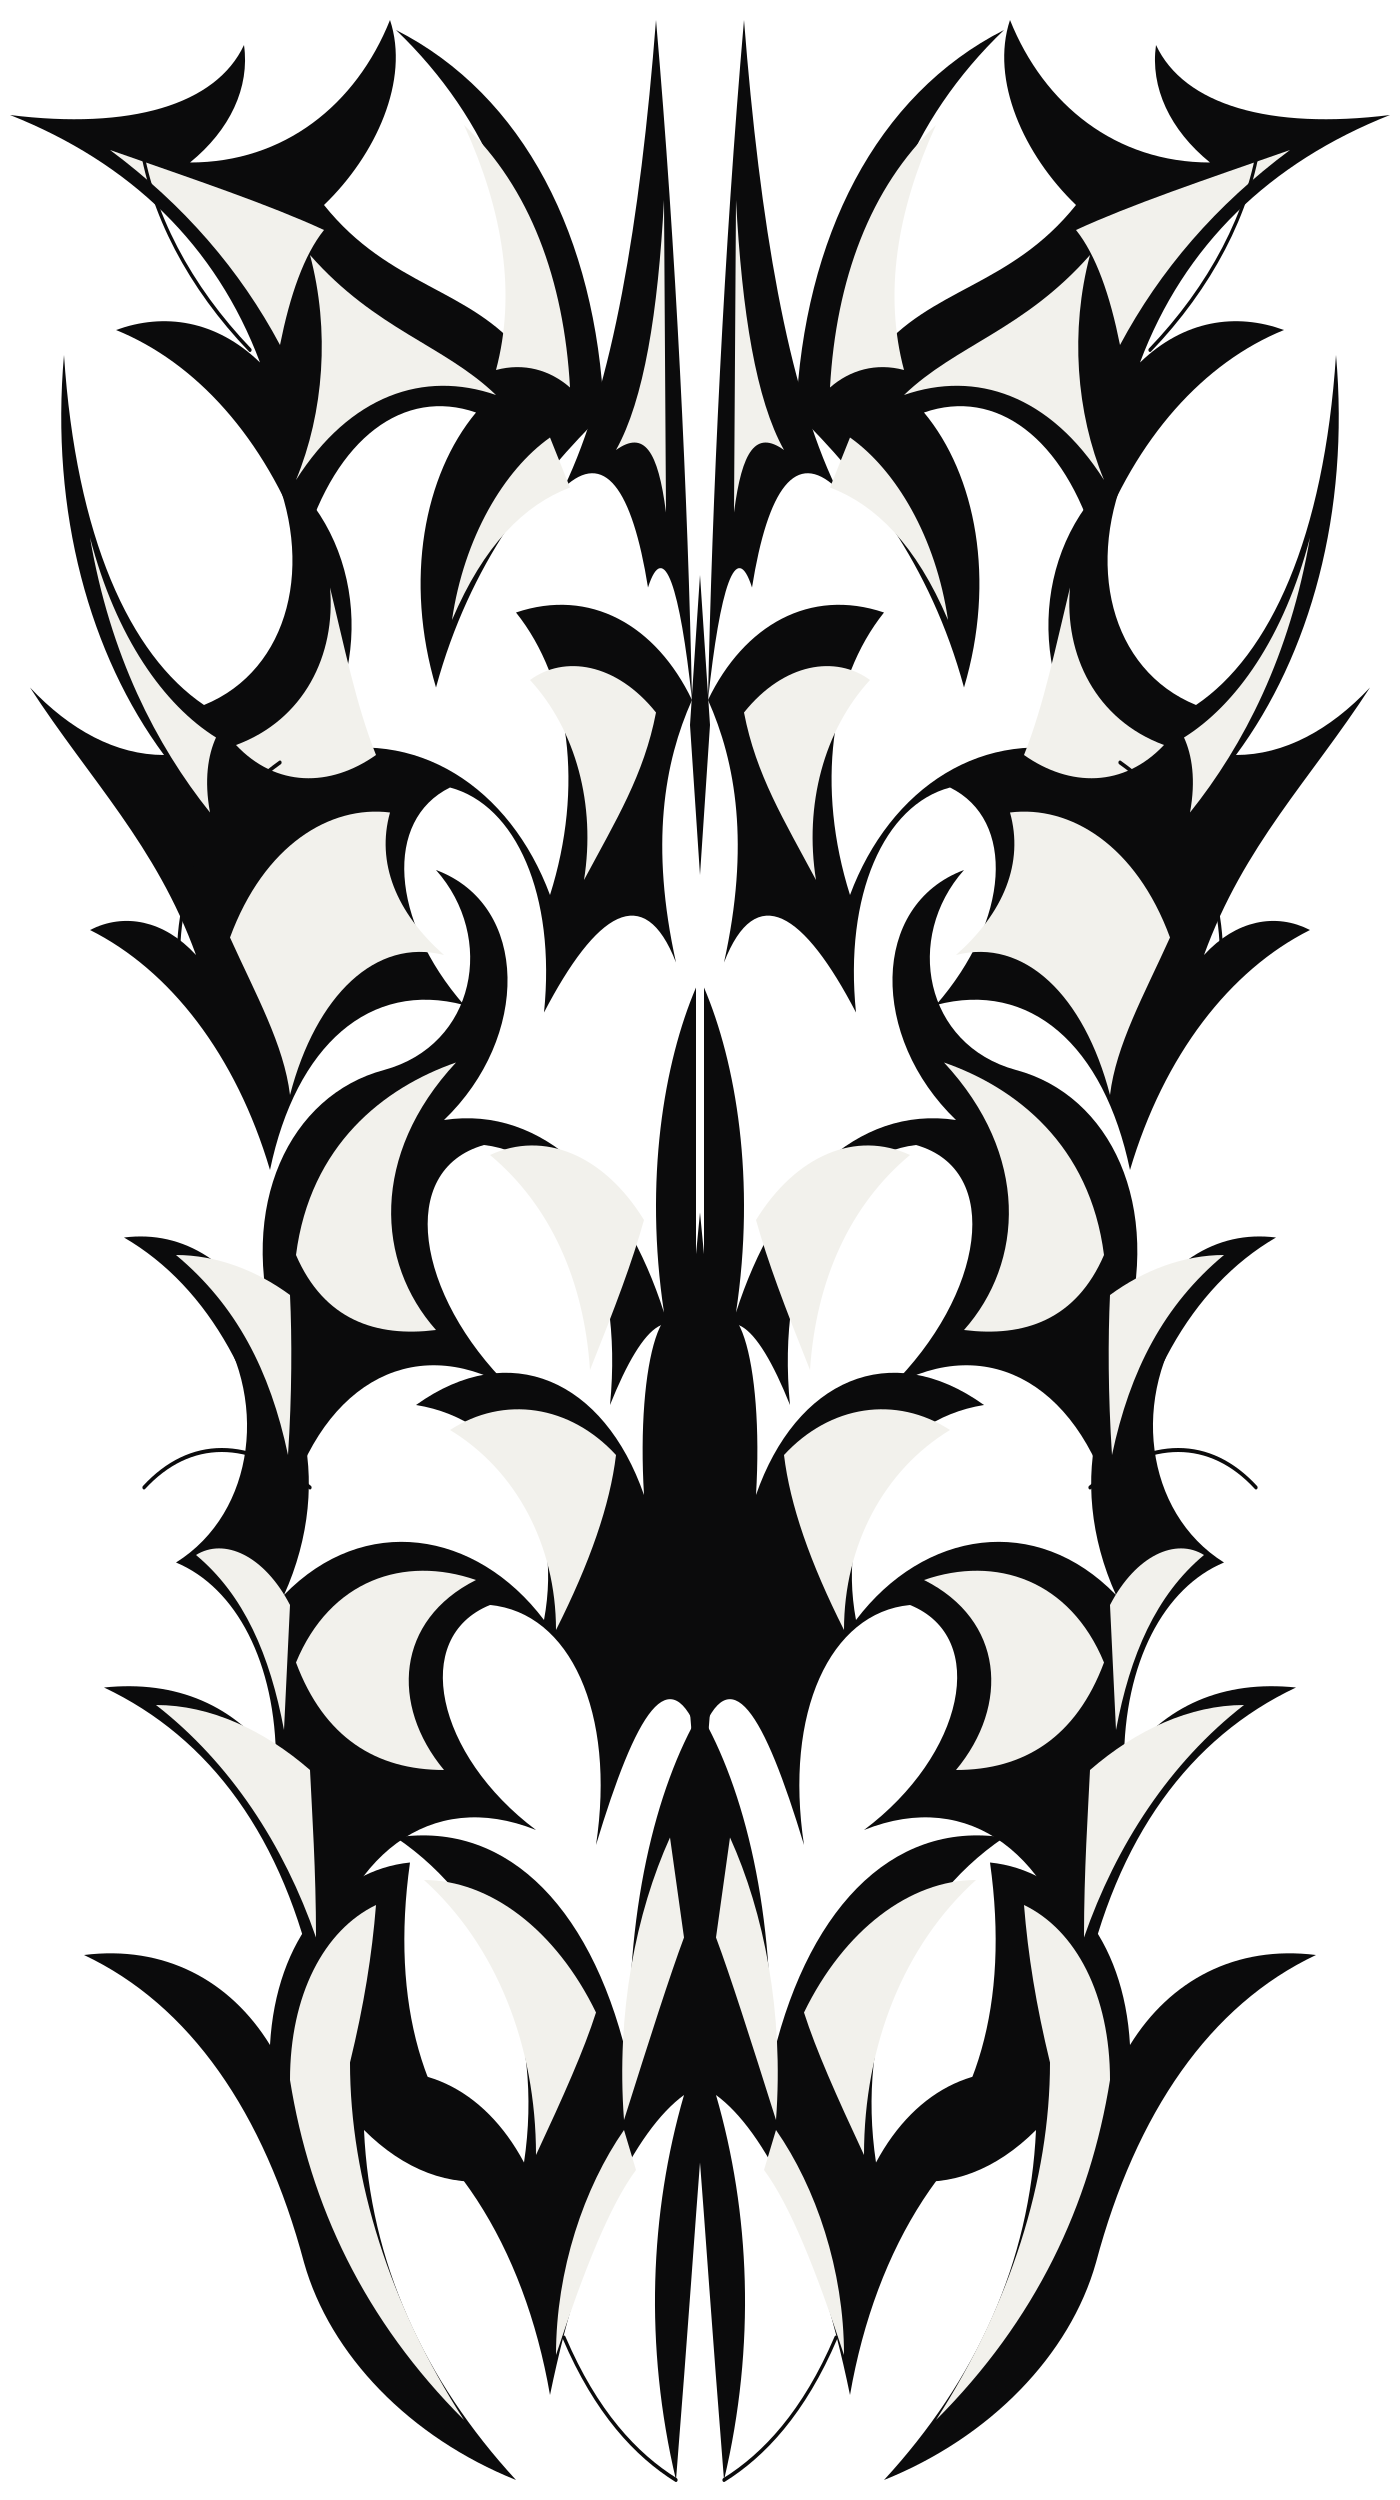
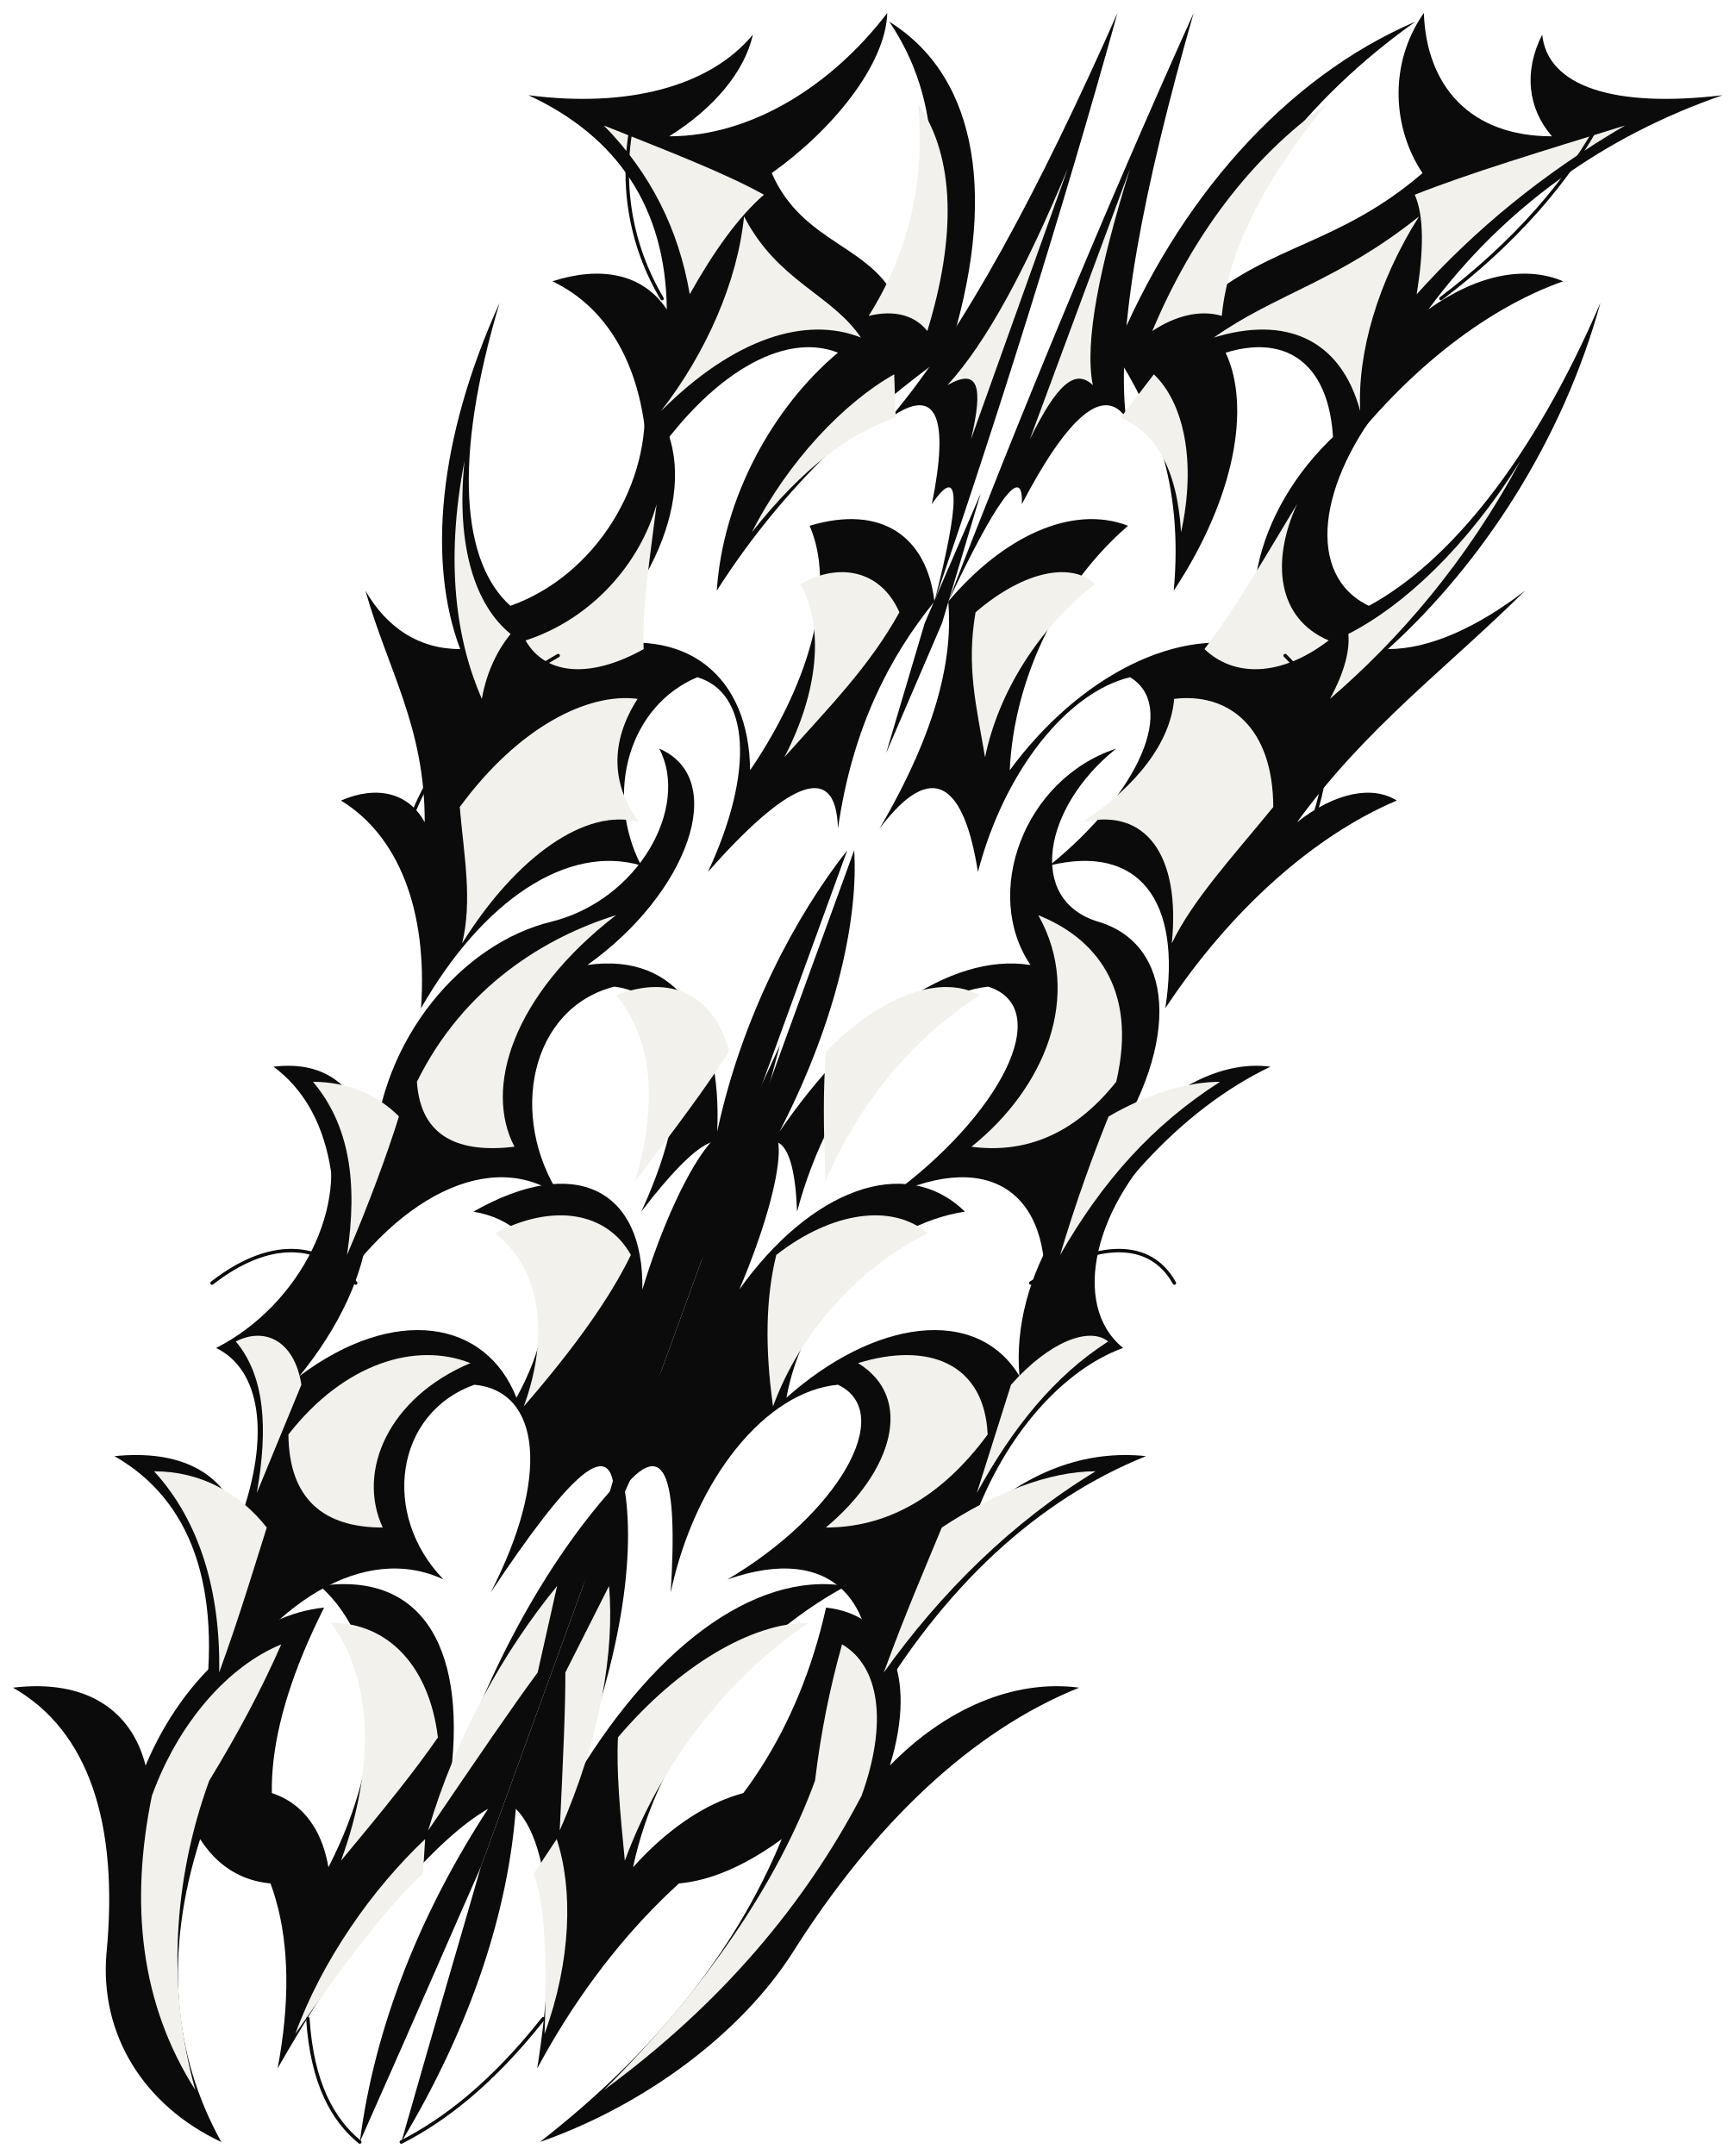
- <svg xmlns="http://www.w3.org/2000/svg" viewBox="-280 30 560 1000" fill="#f2f1ec" color="#0b0b0c">
-   <defs>
-     <g id="sh">
-       <g fill="currentColor">
-         <path d="M 4,310 C 6,230 12,130 22,38 C 30,120 44,185 68,225 C 48,210 34,225 26,265 C 18,245 10,265 4,310 Z" />
-         <path d="M 48,195 C 52,125 88,68 152,42 C 105,78 82,125 88,172 C 115,145 155,145 188,112 C 162,92 145,62 155,38 C 172,72 208,95 255,95 C 235,82 225,65 228,48 C 242,72 285,82 345,76 C 285,95 242,128 220,175 C 242,158 268,155 292,162 C 252,175 218,205 198,248 C 182,205 148,185 112,195 C 138,220 148,262 132,305 C 115,255 82,222 48,195 Z" />
-         <path d="M 4,310 C 22,280 55,265 92,275 C 65,302 58,345 75,388 C 95,345 142,320 195,332 C 162,295 168,242 215,215 C 192,255 205,298 248,312 C 285,292 312,245 318,172 C 325,235 305,292 268,332 C 292,332 315,322 335,305 C 305,342 272,368 252,412 C 268,398 288,395 305,402 C 265,418 232,452 215,498 C 202,448 165,422 118,432 C 155,398 158,358 125,345 C 92,352 72,388 78,435 C 52,395 28,382 12,415 C 25,368 18,335 4,310 Z" />
-         <path d="M 2,425 C 18,455 28,502 18,555 C 38,505 78,472 128,478 C 85,445 85,392 132,378 C 102,405 112,448 158,458 C 205,468 232,512 212,565 C 232,535 258,522 288,525 C 245,545 218,585 208,638 C 192,585 145,562 95,585 C 142,548 152,498 108,488 C 65,492 38,535 45,592 C 28,558 12,548 2,575 Z" />
-         <path d="M 0,565 C 18,535 32,575 28,628 C 48,582 95,565 142,592 C 95,598 68,635 78,678 C 112,642 168,635 208,668 C 182,622 198,572 245,555 C 215,588 222,635 262,655 C 232,665 212,695 212,735 C 232,712 262,702 298,705 C 245,725 208,765 192,825 C 178,772 135,745 82,762 C 132,732 145,685 105,672 C 65,675 42,715 52,768 C 32,715 15,692 0,725 Z" />
-         <path d="M 0,715 C 22,745 38,795 35,858 C 52,795 95,758 152,765 C 102,792 78,842 88,895 C 108,865 142,852 178,862 C 125,882 88,928 75,988 C 58,922 32,882 8,868 C 25,915 28,968 12,1022 C 6,962 2,915 0,895 Z" />
-         <path d="M 145,775 C 182,778 212,805 215,848 C 235,822 268,808 308,812 C 255,832 218,875 198,935 C 185,972 145,1005 92,1022 C 138,982 165,935 168,882 C 148,898 125,905 102,902 C 138,875 155,832 145,775 Z" />
-       </g>
-       <path d="M 18,110 C 21,155 28,190 42,210 C 28,202 21,210 17,235 Z" />
-       <path d="M 65,185 C 68,142 85,105 118,80 C 98,115 92,148 102,178 C 88,175 75,178 65,185 Z" />
-       <path d="M 102,188 C 128,168 162,162 195,132 C 185,162 188,195 202,222 C 175,188 138,178 102,188 Z" />
-       <path d="M 188,122 C 215,112 252,102 295,90 C 258,112 230,138 210,168 C 205,148 198,132 188,122 Z" />
-       <path d="M 75,205 C 98,218 118,245 124,278 C 108,248 88,232 65,225 Z" />
-       <path d="M 22,315 C 42,295 68,292 85,302 C 62,322 52,352 58,382 C 42,358 28,340 22,315 Z" />
-       <path d="M 185,265 C 182,292 198,318 232,328 C 212,345 185,345 162,332 C 172,312 178,288 185,265 Z" />
-       <path d="M 242,325 C 268,312 292,285 305,245 C 295,292 272,328 245,355 C 248,342 246,332 242,325 Z" />
-       <path d="M 155,355 C 185,352 218,368 235,405 C 222,428 208,448 205,468 C 192,428 162,405 128,412 C 152,395 162,375 155,355 Z" />
-       <path d="M 122,455 C 158,465 195,488 202,532 C 188,558 162,565 132,562 C 162,535 165,492 122,455 Z" />
-       <path d="M 28,518 C 48,492 78,482 105,492 C 75,512 58,542 55,578 C 42,552 34,535 28,518 Z" />
-       <path d="M 205,548 C 222,538 242,532 262,532 C 232,552 215,578 206,612 C 204,588 204,565 205,548 Z" />
-       <path d="M 42,612 C 65,592 98,588 125,602 C 92,618 72,648 72,682 C 55,655 45,632 42,612 Z" />
-       <path d="M 112,662 C 148,652 185,662 202,695 C 188,725 162,738 128,738 C 155,712 152,678 112,662 Z" />
-       <path d="M 205,672 C 218,652 238,645 252,652 C 228,668 215,692 208,722 Z" />
-       <path d="M 195,738 C 218,722 245,712 272,712 C 235,735 208,768 192,805 C 192,778 194,755 195,738 Z" />
-       <path d="M 15,765 C 32,795 42,835 38,878 C 25,845 15,820 8,805 Z" />
-       <path d="M 52,835 C 72,802 105,782 138,782 C 102,808 82,848 82,892 C 68,868 58,850 52,835 Z" />
-       <path d="M 38,882 C 58,905 72,938 72,972 C 58,938 45,912 32,898 Z" />
-       <path d="M 162,792 C 188,802 205,828 205,862 C 195,912 168,958 118,998 C 155,952 175,902 175,855 C 168,832 164,812 162,792 Z" />
-       <path fill="none" stroke="currentColor" stroke-linecap="round" stroke-width="1.6" d="M 225,170 C 255,145 275,115 280,85 M 210,335 C 245,355 265,385 260,425 M 195,625 C 225,605 255,605 278,625 M 68,965 C 52,995 32,1012 12,1022" />
-     </g>
-   </defs>
-   <g transform="scale(.8 1)">
-     <use href="#sh" />
-     <use href="#sh" transform="scale(-1 1)" />
-     <path fill="currentColor" d="M 0,260 L 5,320 L 0,380 L -5,320 Z M 0,515 L 6,565 L 0,615 L -6,565 Z M 0,665 L 5,715 L 0,765 L -5,715 Z" />
+ <svg xmlns="http://www.w3.org/2000/svg" viewBox="-355 32 802 996" fill="#f2f1ec" color="#0b0b0c">
+   <g fill="currentColor">
+     <path d="M83.3,310C114,230 155.2,130 196.7,38C173.2,120 160.8,185 165.4,225C154.9,210 138.2,225 117.3,265C118.1,245 104.5,265 83.3,310Z" />
+     <path d="M160.3,195C189,125 238.6,68 299.2,42C248.5,78 213,125 200.7,172C232.1,145 264.1,145 302.5,112C289,92 286.3,62 303.1,38C304.3,72 324.7,95 362.3,95C351.1,82 349.2,65 357.8,48C360.3,72 391.1,82 441.2,76C386.3,95 339.9,128 305.2,175C329,158 350.9,155 367.5,162C330.8,175 292.7,205 261,248C263.9,205 244,185 211.5,195C223.2,220 215.9,262 187.5,305C192.1,255 177.7,222 160.3,195Z" />
+     <path d="M83.3,310C108.6,280 140.5,265 166.4,275C135,302 113.7,345 111.7,388C143.3,345 190,320 228.1,332C215.1,295 239.2,242 286.7,215C253.7,255 248.4,298 277.7,312C314.6,292 353.3,245 384.7,172C367.4,235 330.6,292 286.5,332C305.7,332 327.7,322 349.9,305C312.4,342 276.6,368 244.5,412C262.4,398 279.5,395 290.6,402C252.8,418 214,452 183.6,498C191.4,448 171.3,422 130.1,432C172,398 189,358 167.3,345C138.4,352 109.3,388 97,435C90.7,395 76.3,382 51.5,415C79,368 85.4,335 83.3,310Z" />
+     <path d="M39.8,425C41.7,455 32.6,502 5.3,555C39.5,505 83.5,472 121.3,478C98.9,445 118.2,392 160.9,378C127.1,405 119.4,448 152.6,458C186.6,468 192.2,512 156.9,565C183.8,535 209.3,522 232.2,525C190.5,545 154.4,585 127.1,638C133.6,585 104.4,562 56,585C107,548 133.2,498 101.7,488C65.8,492 28.6,535 13.4,592C12.2,558 3,548 -14.8,575Z" />
+     <path d="M-12.7,565C12.6,535 9.2,575 -13.3,628C19.5,582 63.3,565 91,592C51.3,598 16.2,635 8.5,678C48.8,642 96.2,635 116.2,668C112.1,622 143.1,572 186.9,555C150.9,588 139.4,635 164.1,655C136.5,665 109.5,695 95,735C119.4,712 147,702 174.7,705C125,725 80.9,765 46.2,825C54.3,772 29.7,745 -18.8,762C32.1,732 59.6,685 32.3,672C-0.8,675 -33.7,715 -45,768C-41.7,715 -47,692 -71,725Z" />
+     <path d="M-67.3,715C-60.7,745 -66.1,795 -91.4,858C-54.9,795 -7,758 36.1,765C-13.8,792 -51.2,842 -62.4,895C-35.5,865 -3.6,852 21.6,862C-28.1,882 -74.5,928 -106.7,988C-96.3,922 -102.5,882 -116.6,868C-120.1,915 -137,968 -169.5,1022C-152.4,962 -138.5,915 -132.8,895Z" />
+     <path d="M26.8,775C55.3,778 69.5,805 56.3,848C81.7,822 113.2,808 143.8,812C94.1,832 48.8,875 11,935C-12.9,972 -56.9,1005 -105.5,1022C-54.1,982 -15.4,935 6.3,882C-15.5,898 -36.5,905 -53.8,902C-15.2,875 14.1,832 26.8,775Z" />
+     <path d="M76.9,310C104.4,230 136,130 161.5,38C125.2,120 90.4,185 56.6,225C78.1,210 83.8,225 75.7,265C89.3,245 88.5,265 76.9,310Z" />
+     <path d="M83.5,195C105.8,125 97.8,68 56,42C80.5,78 81.8,125 59.9,172C48.1,145 16.1,145 1.7,112C29.8,92 54.3,62 55.1,38C29.1,72 -8.1,95 -45.7,95C-24.9,82 -10.8,65 -7,48C-26.9,72 -64.9,82 -110.8,76C-69.7,95 -47.3,128 -46.8,175C-58.2,158 -77.9,155 -99.7,162C-72.4,175 -56.1,205 -55.8,248C-27.3,205 7.2,185 32.3,195C2.4,220 -20.9,262 -23.7,305C8.1,255 46.5,222 83.5,195Z" />
+     <path d="M76.9,310C73.4,280 52.5,265 19.2,275C31,302 20.9,345 -8.3,388C-8.7,345 -37.2,320 -83.9,332C-44.1,295 -29.6,242 -57.3,215C-53.5,255 -79.6,298 -119.1,312C-141.4,292 -145.9,245 -124.1,172C-152.6,235 -157.4,292 -142.3,332C-161.5,332 -176.3,322 -186.1,305C-175.6,342 -158.6,368 -158.7,412C-166.4,398 -181.3,395 -197.4,402C-171.2,418 -157.2,452 -160.4,498C-131.8,448 -92.7,422 -58.7,432C-76,398 -63.8,358 -32.7,345C-8.8,352 -5.9,388 -27.8,435C7.5,395 31.5,382 32.3,415C39,368 56.6,335 76.9,310Z" />
+     <path d="M36.6,425C12.9,455 -12.2,502 -23.5,555C-21.3,505 -41.3,472 -83.5,478C-37.1,445 -17.8,392 -50.3,378C-36.1,405 -59.8,448 -100.2,458C-141.4,468 -179,512 -182.3,565C-187.4,535 -203.5,522 -228.6,525C-201.5,545 -194.4,585 -205.7,638C-173.6,585 -127.6,562 -96,585C-120.2,548 -110,498 -71.1,488C-38.2,492 -32.2,535 -58.6,592C-32.6,558 -16.2,548 -18,575Z" />
+     <path d="M-12.7,565C-16.2,535 -42,575 -58.1,628C-57.3,582 -88.7,565 -136.2,592C-100.7,598 -92.6,635 -116.3,678C-130.4,642 -172.6,635 -216.6,668C-179.1,622 -173.7,572 -205.1,555C-193.1,588 -215.8,635 -255.1,655C-234.7,665 -229.7,695 -244.2,735C-251.8,712 -272.2,702 -302.1,705C-267,725 -251.9,765 -261,825C-230.5,772 -186.3,745 -150,762C-179.1,732 -172.4,685 -135.7,672C-104.8,675 -100.9,715 -128.2,768C-92.9,715 -71,692 -71,725Z" />
+     <path d="M-67.3,715C-95.9,745 -126.9,795 -147.4,858C-138.1,795 -159,758 -207.1,765C-177,792 -176,842 -203.2,895C-208.3,865 -230.8,852 -263.2,862C-228.1,882 -215.3,928 -226.7,988C-189.1,922 -153.7,882 -129.4,868C-160.1,915 -181.8,968 -188.7,1022C-162,962 -141.7,915 -132.8,895Z" />
+     <path d="M-205.2,775C-235.9,778 -269.7,805 -287.7,848C-294.3,822 -315.6,808 -349,812C-313.9,832 -300,875 -305.8,935C-308.9,972 -288.9,1005 -252.7,1022C-274.9,982 -279.4,935 -262.5,882C-252.3,898 -236.5,905 -217,902C-236,875 -233.9,832 -205.2,775Z" />
+     <path d="M98.3,260L80.4,320L54.6,380L72.4,320ZM5.5,515L-7.9,565L-30.9,615L-17.5,565ZM-49.1,665L-63.3,715L-85.5,765L-71.3,715Z" />
  </g>
+   <path d="M167.3,110C153.3,155 146.1,190 150.1,210C141.8,202 133.3,210 121,235Z" />
+   <path d="M177.6,185C195.6,142 222.7,105 258.2,80C229.4,115 212.6,148 209.7,178C199.6,175 188.1,178 177.6,185Z" />
+   <path d="M206.1,188C234.2,168 263.5,162 300.9,132C281.9,162 272.3,195 273.7,222C264.5,188 238.5,178 206.1,188Z" />
+   <path d="M298.9,122C324.1,112 357.4,102 396.1,90C358.5,112 326.7,138 299.8,168C303,148 303.3,132 298.9,122Z" />
+   <path d="M178.3,205C192,218 198.1,245 190.9,278C189,248 178.9,232 163,225Z" />
+   <path d="M95.9,315C119.1,295 141,292 151,302C125.3,322 106.4,352 100.3,382C96.2,358 91.6,340 95.9,315Z" />
+   <path d="M244.5,265C232.2,292 235.6,318 259.1,328C236.9,345 215.3,345 201.7,332C216.9,312 230.5,288 244.5,265Z" />
+   <path d="M268.2,325C293.7,312 322.8,285 347.7,245C322.6,292 291.1,328 259.7,355C266.8,342 268.9,332 268.2,325Z" />
+   <path d="M187.7,355C212.8,352 233.4,368 233.5,405C214.7,428 196.2,448 186.6,468C190.7,428 175.1,405 145.3,412C170.7,395 186,375 187.7,355Z" />
+   <path d="M124.9,455C150.1,465 171.3,488 160.9,532C140.2,558 116.9,565 94,562C127.8,535 145.8,492 124.9,455Z" />
+   <path d="M26.8,518C52.2,492 79.9,482 97.8,492C66.6,512 42,542 26.5,578C25.6,552 25.4,535 26.8,518Z" />
+   <path d="M157.4,548C174.7,538 192.9,532 208.9,532C177.6,552 154.5,578 135,612C142.1,588 150.5,565 157.4,548Z" />
+   <path d="M3.8,612C29.4,592 57.3,588 73.8,602C41.6,618 14.7,648 2.3,682C-1.5,655 -1.1,632 3.8,612Z" />
+   <path d="M41.6,662C74,652 100,662 101.5,695C79.4,725 53.9,738 26.7,738C57.8,712 67.7,678 41.6,662Z" />
+   <path d="M112.3,672C130,652 148.5,645 157.2,652C132.2,668 113,692 96.5,722Z" />
+   <path d="M80.3,738C104.5,722 129.8,712 151.4,712C113.4,735 79.8,768 53.5,805C63.3,778 73.3,755 80.3,738Z" />
+   <path d="M-73.5,765C-70.9,795 -77.4,835 -96.3,878C-94.7,845 -93.6,820 -93.7,805Z" />
+   <path d="M-69.4,835C-41.4,802 -7.7,782 18.7,782C-19.6,808 -50.1,848 -66.2,892C-68.6,868 -70.1,850 -69.4,835Z" />
+   <path d="M-97.7,882C-90.1,905 -90.9,938 -103.3,972C-102.1,938 -103,912 -108.3,898Z" />
+   <path d="M34.2,792C51.4,802 55.5,828 43.2,862C17,912 -21.4,958 -75.9,998C-29.6,952 4.6,902 21.7,855C24.5,832 28.6,812 34.2,792Z" />
+   <path d="M138.5,110C119.7,155 101.3,190 82.9,210C97,202 99.7,210 93.8,235Z" />
+   <path d="M73.6,185C86.8,142 86.7,105 69.4,80C72.6,115 65.4,148 46.5,178C58.8,175 68.1,178 73.6,185Z" />
+   <path d="M42.9,188C29.4,168 4.3,162 -11.1,132C-14.1,162 -28.5,195 -49.5,222C-15.5,188 17.7,178 42.9,188Z" />
+   <path d="M-1.9,122C-19.9,112 -45.8,102 -75.9,90C-54.3,112 -41.3,138 -36.2,168C-25,148 -13.5,132 -1.9,122Z" />
+   <path d="M58.3,205C35.2,218 9.3,245 -7.5,278C16.2,248 38.1,232 59,225Z" />
+   <path d="M60.7,315C51.9,295 32.2,292 15,302C26.1,322 23.2,352 7.5,382C29,358 46.8,340 60.7,315Z" />
+   <path d="M-51.5,265C-59,292 -81.2,318 -112.1,328C-102.3,345 -80.7,345 -57.5,332C-58.3,312 -54.3,288 -51.5,265Z" />
+   <path d="M-119,325C-135.1,312 -144.4,285 -140.3,245C-149.4,292 -144.1,328 -132.3,355C-130,342 -124.7,332 -119,325Z" />
+   <path d="M-60.3,355C-83.2,352 -115.4,368 -142.5,405C-140.5,428 -136.6,448 -141.4,468C-116.5,428 -84.1,405 -59.5,412C-72.5,395 -73.2,375 -60.3,355Z" />
+   <path d="M-70.3,455C-102.7,465 -140.7,488 -162.3,532C-160.6,558 -142.3,565 -117.2,562C-131.4,535 -118.2,492 -70.3,455Z" />
+   <path d="M-18,518C-24.6,492 -44.9,482 -70.2,492C-53.4,512 -50.8,542 -61.5,578C-41.6,552 -29,535 -18,518Z" />
+   <path d="M-170.6,548C-180.5,538 -194.3,532 -210.3,532C-193.6,552 -189.5,578 -194.6,612C-184.3,588 -175.9,565 -170.6,548Z" />
+   <path d="M-63.4,612C-74.6,592 -99.5,588 -126.2,602C-105.6,618 -100.5,648 -112.9,682C-89.5,655 -73.1,632 -63.4,612Z" />
+   <path d="M-137.6,662C-162.8,652 -196,662 -221.7,695C-221.4,725 -205.3,738 -178.1,738C-190.2,712 -175.5,678 -137.6,662Z" />
+   <path d="M-215.7,672C-218.8,652 -232.3,645 -246,652C-232.6,668 -231,692 -236.3,722Z" />
+   <path d="M-231.7,738C-244.3,722 -262.2,712 -283.8,712C-262.6,735 -253,768 -253.7,805C-243.9,778 -237.1,755 -231.7,738Z" />
+   <path d="M-97.5,765C-122.1,795 -144.6,835 -157.1,878C-134.7,845 -117.6,820 -106.5,805Z" />
+   <path d="M-152.6,835C-156.6,802 -175.7,782 -202.1,782C-182.8,808 -181.3,848 -197.4,892C-177.4,868 -162.9,850 -152.6,835Z" />
+   <path d="M-158.5,882C-182.9,905 -206.1,938 -218.5,972C-194.9,938 -175,912 -159.5,898Z" />
+   <path d="M-225,792C-249.4,802 -272.5,828 -284.8,862C-295,912 -290.2,958 -264.7,998C-277.6,952 -275.4,902 -258.3,855C-244.3,832 -233.8,812 -225,792Z" />
+   <path fill="none" stroke="currentColor" stroke-linecap="round" stroke-width="1.6" d="M311,170C344.1,145 371,115 386,85M239,335C259.7,355 264.8,385 246.2,425M121.4,625C152.7,605 176.7,605 187.8,625M-103.9,965C-127.6,995 -149.8,1012 -169.5,1022M-49,170C-63.9,145 -69,115 -62,85M-97,335C-132.3,355 -159.2,385 -169.8,425M-190.6,625C-207.3,605 -231.3,605 -257,625M-212.7,965C-210.8,995 -201,1012 -188.7,1022" />
</svg>
